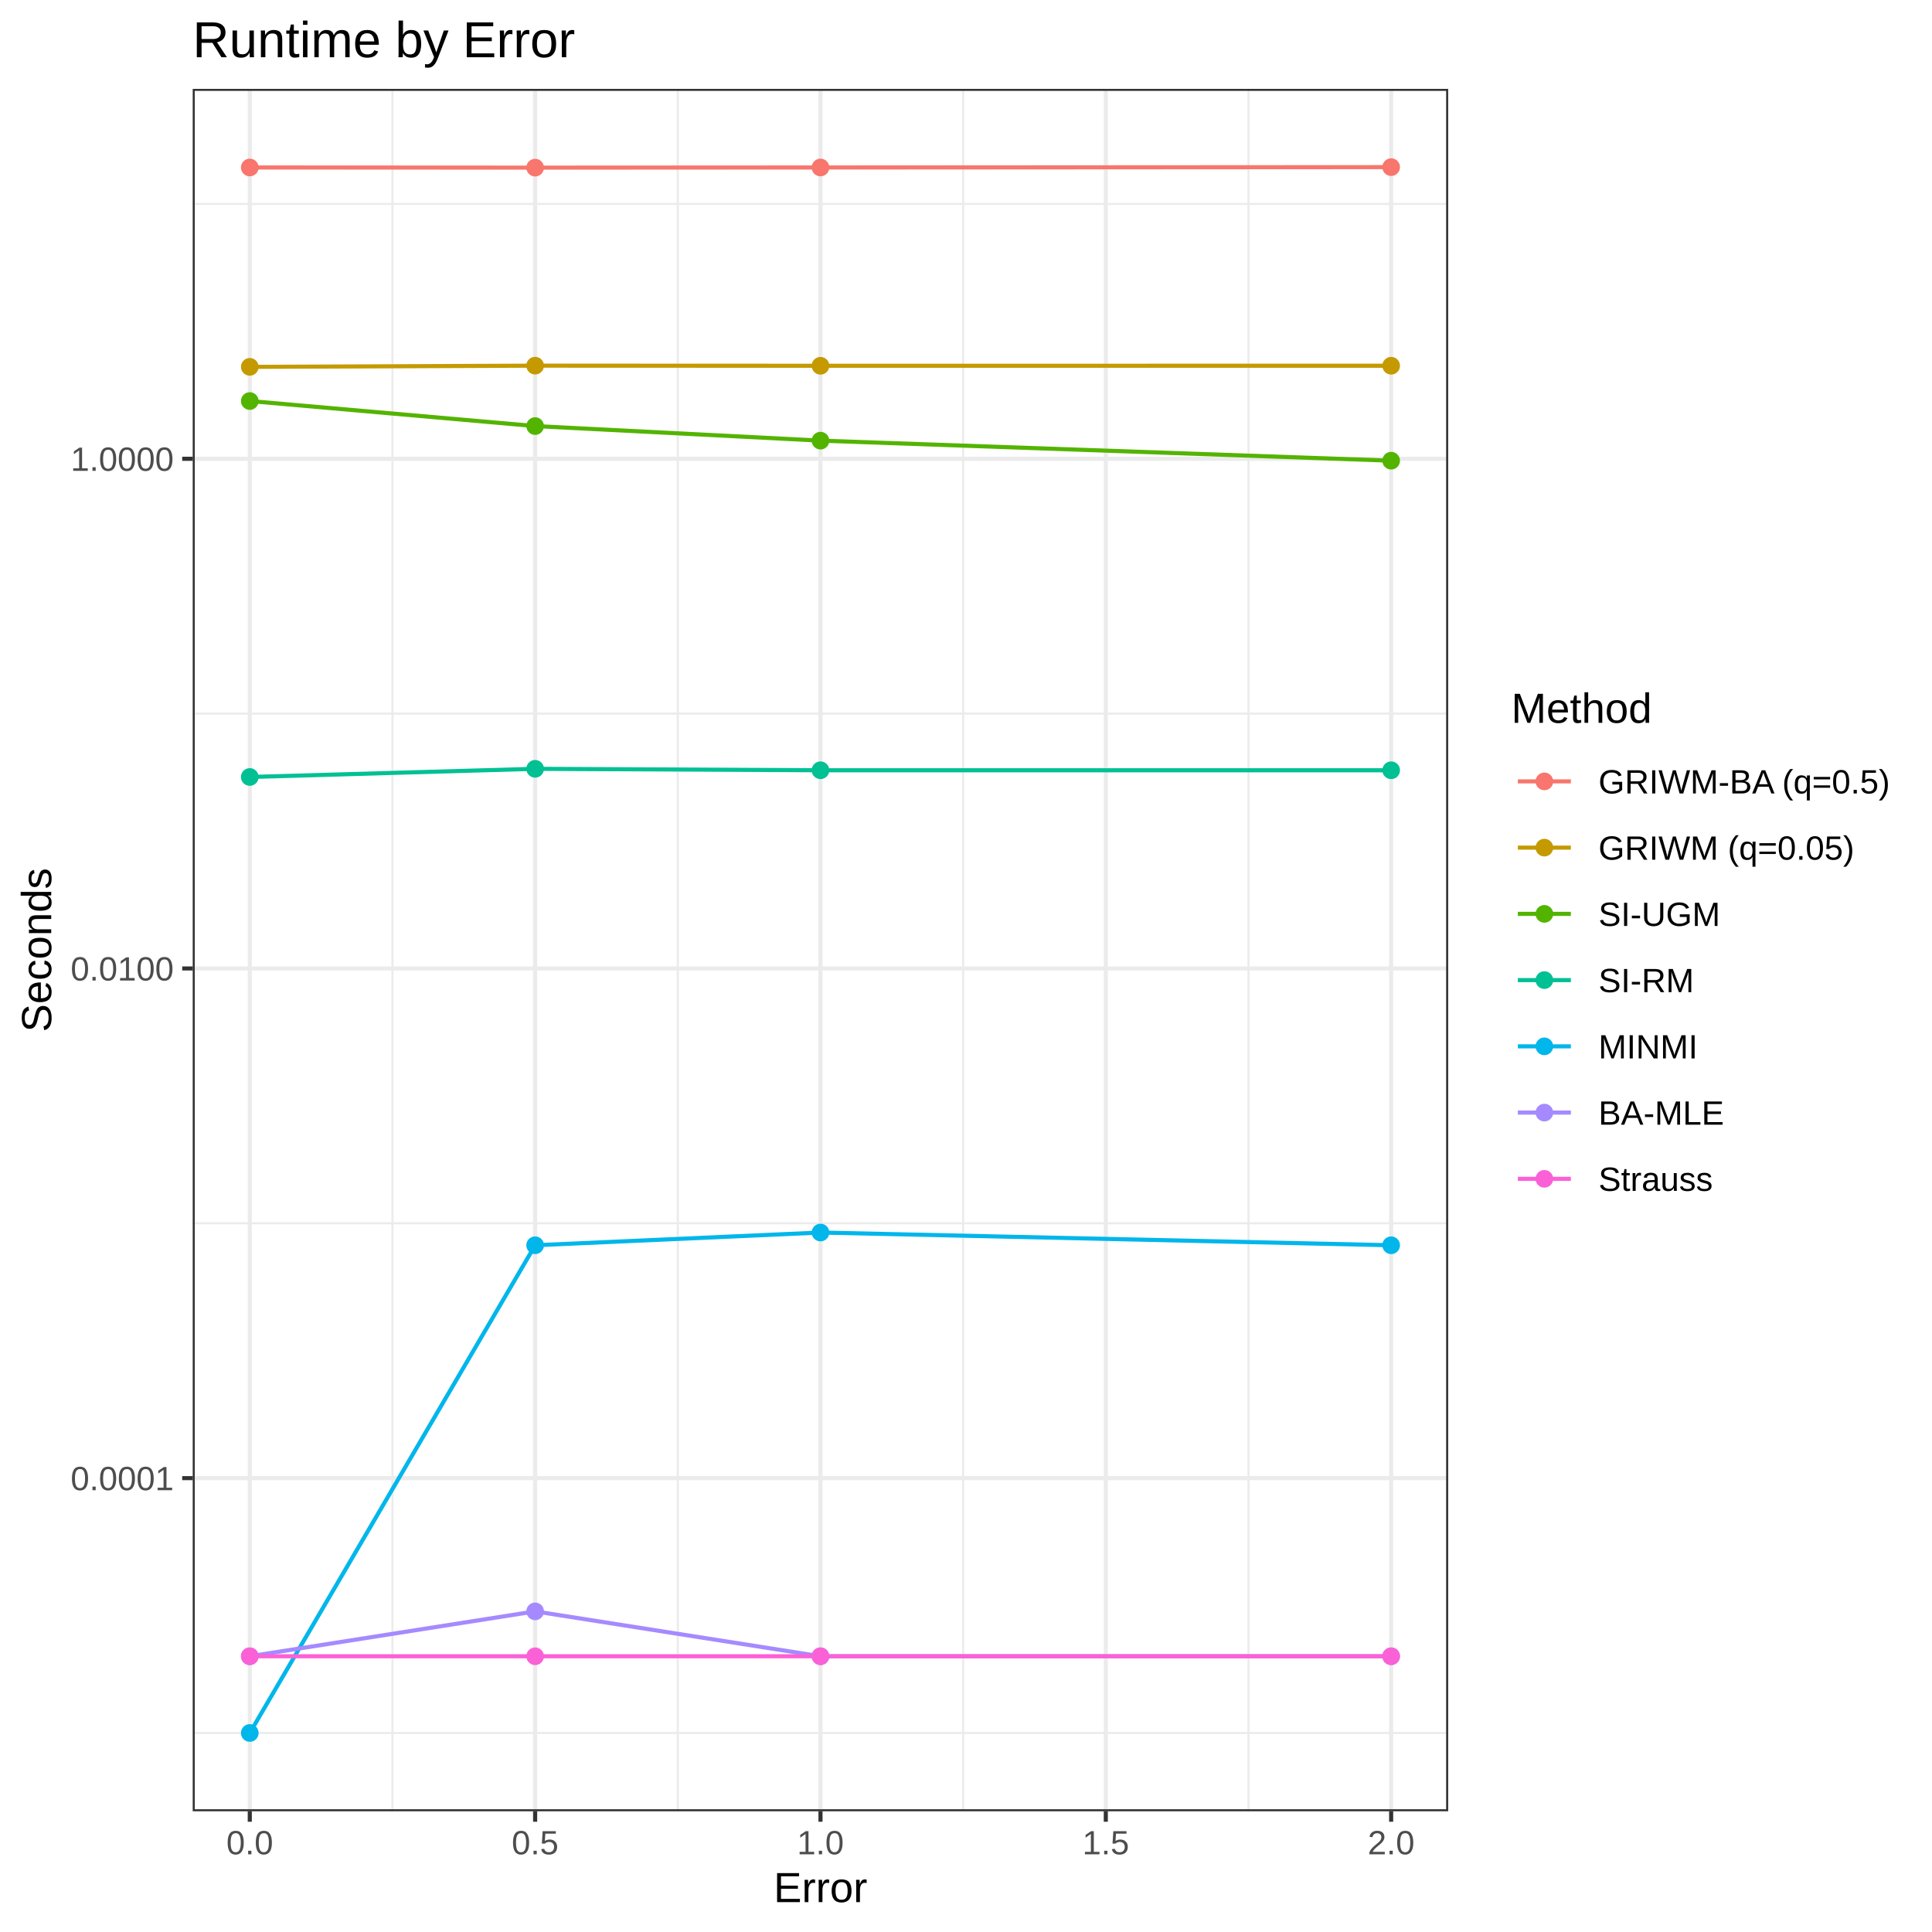
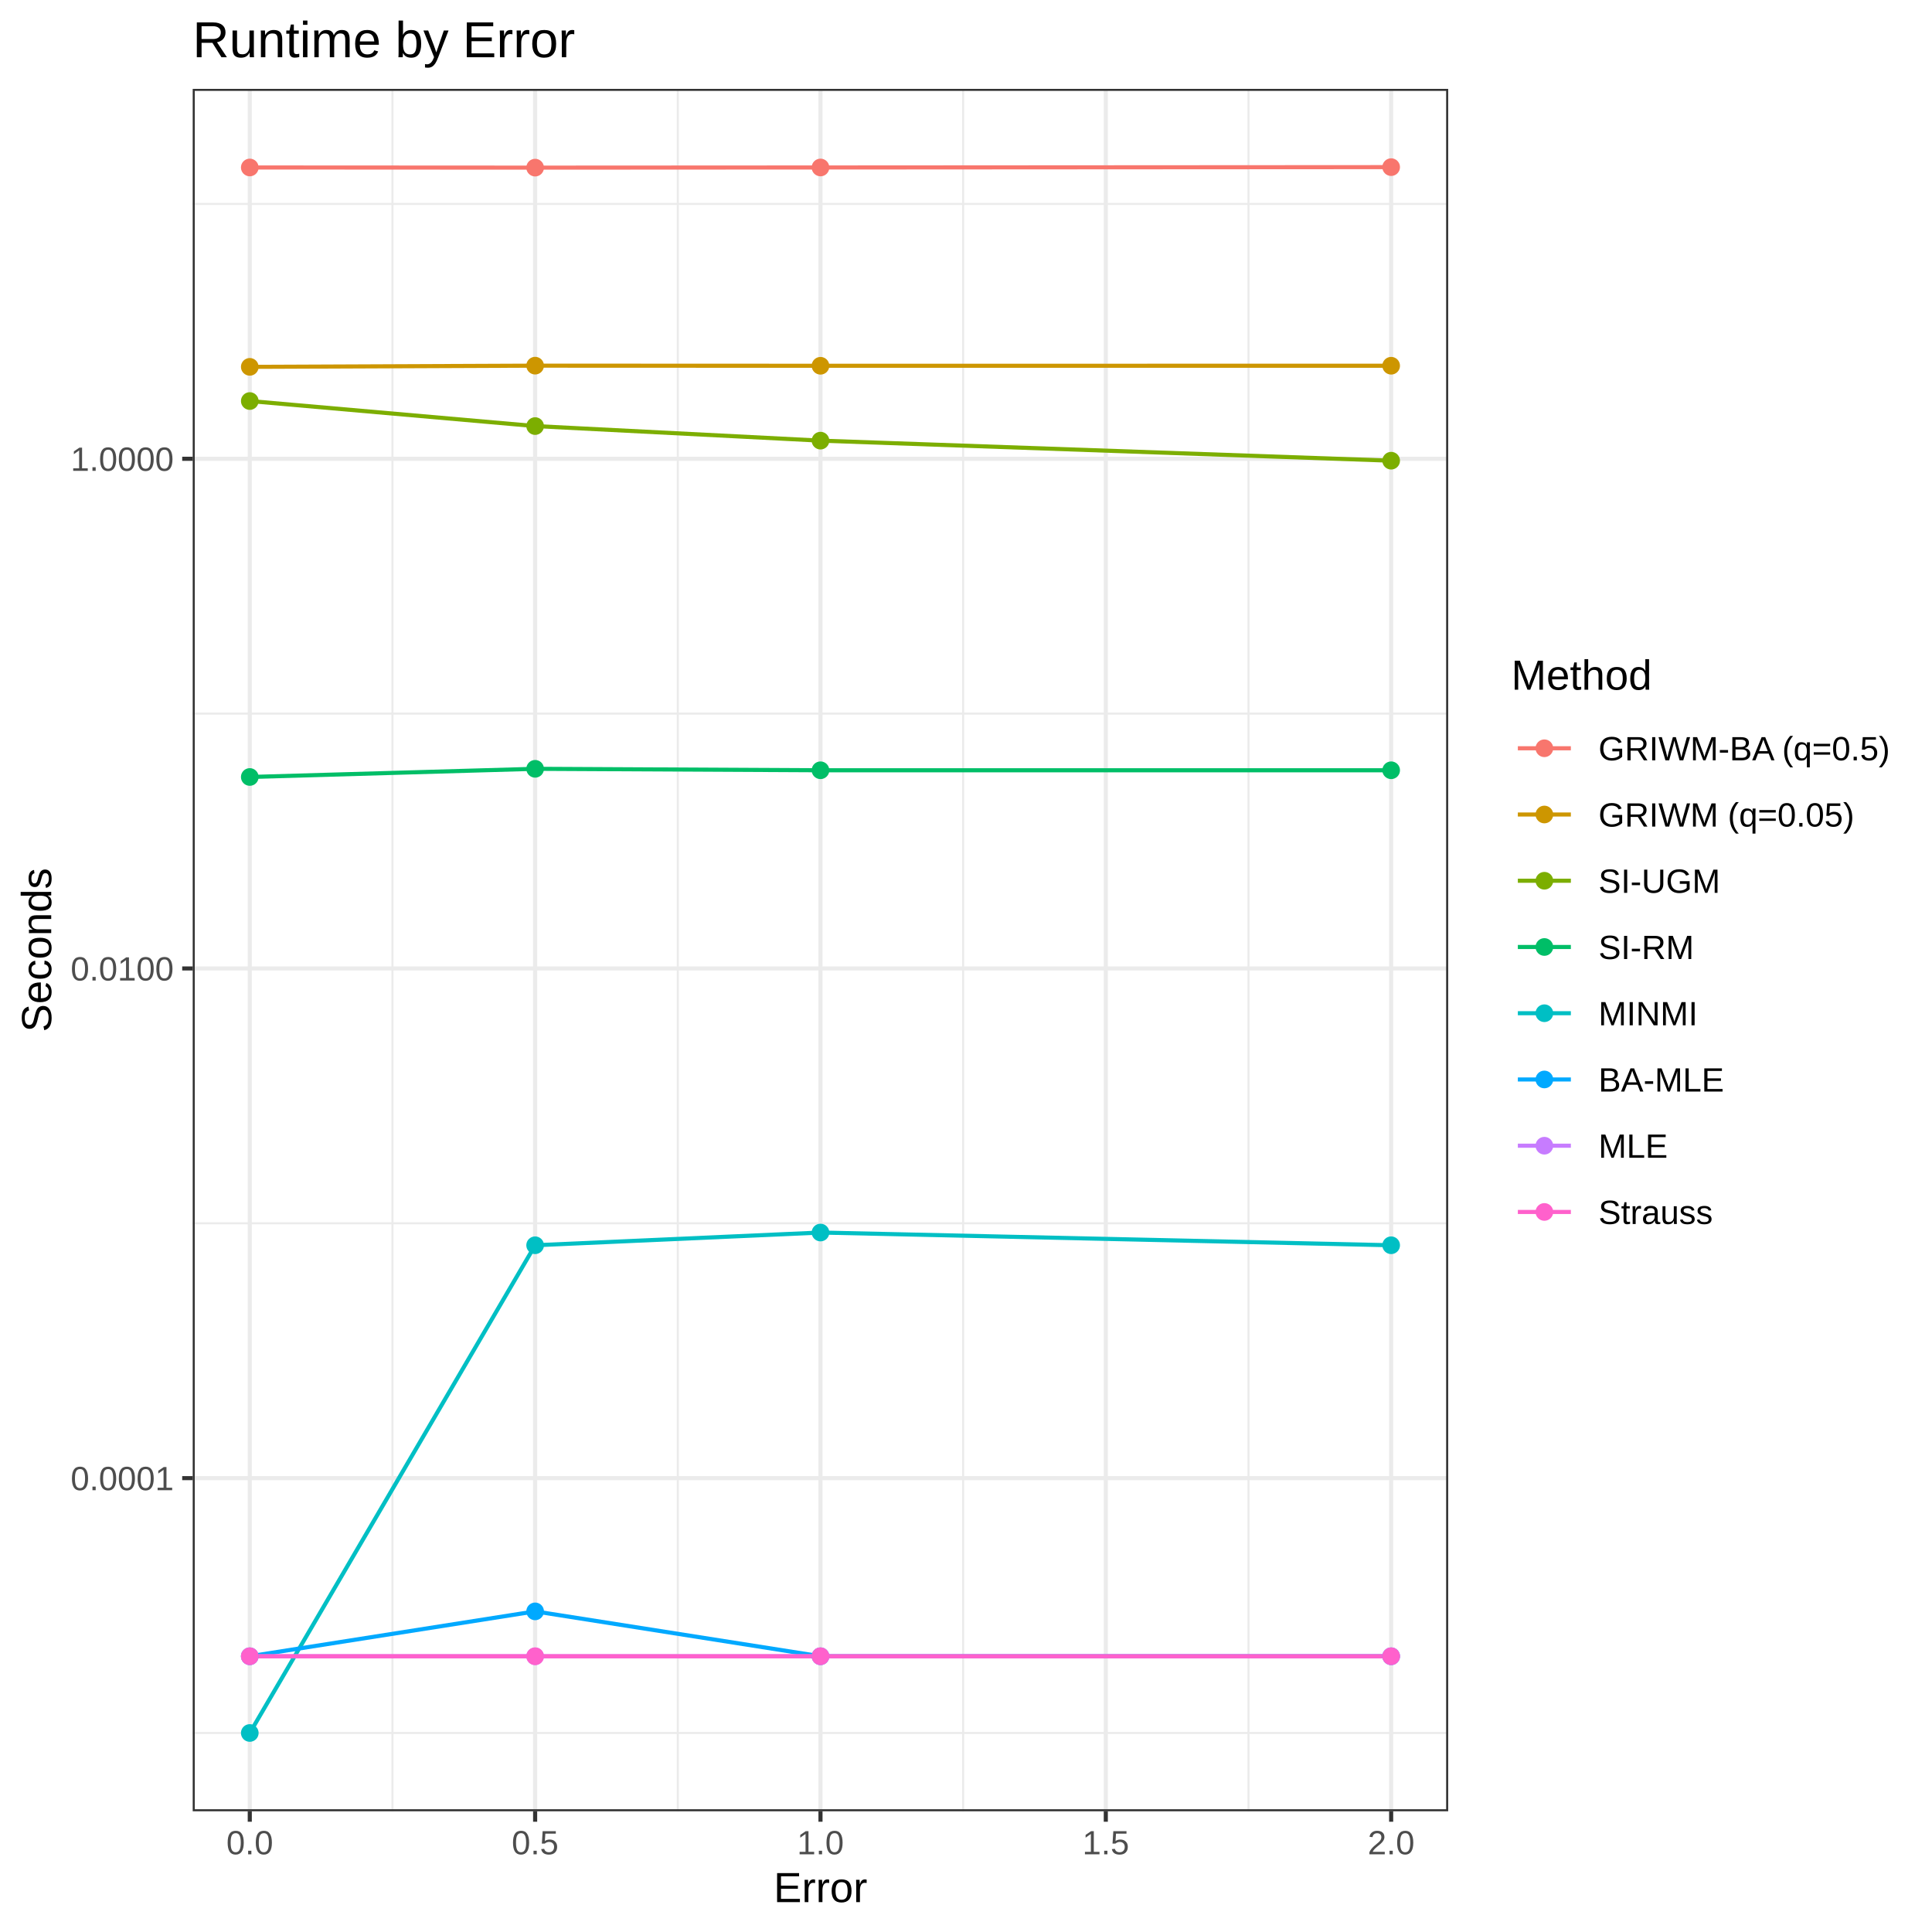
<svg xmlns="http://www.w3.org/2000/svg" class="svglite" width="504.00pt" height="504.00pt" viewBox="0 0 504.00 504.00">
  <defs>
    <style type="text/css">
    .svglite line, .svglite polyline, .svglite polygon, .svglite path, .svglite rect, .svglite circle {
      fill: none;
      stroke: #000000;
      stroke-linecap: round;
      stroke-linejoin: round;
      stroke-miterlimit: 10.00;
    }
    .svglite text {
      white-space: pre;
    }
  </style>
  </defs>
  <rect width="100%" height="100%" style="stroke: none; fill: #FFFFFF;" />
  <defs>
    <clipPath id="cpMC4wMHw1MDQuMDB8MC4wMHw1MDQuMDA=">
      <rect x="0.00" y="0.00" width="504.00" height="504.00" />
    </clipPath>
  </defs>
  <g clip-path="url(#cpMC4wMHw1MDQuMDB8MC4wMHw1MDQuMDA=)">
    <rect x="0.00" y="-0" width="504.00" height="504.00" style="stroke-width: 1.07; stroke: #FFFFFF; fill: #FFFFFF;" />
  </g>
  <defs>
    <clipPath id="cpNTAuMjd8Mzc3LjgwfDIzLjE4fDQ3Mi41MA==">
      <rect x="50.27" y="23.18" width="327.52" height="449.33" />
    </clipPath>
  </defs>
  <g clip-path="url(#cpNTAuMjd8Mzc3LjgwfDIzLjE4fDQ3Mi41MA==)">
    <rect x="50.27" y="23.18" width="327.52" height="449.33" style="stroke-width: 1.07; stroke: none; fill: #FFFFFF;" />
    <polyline points="50.27,452.08 377.80,452.08 " style="stroke-width: 0.53; stroke: #EBEBEB; stroke-linecap: butt;" />
    <polyline points="50.27,319.12 377.80,319.12 " style="stroke-width: 0.53; stroke: #EBEBEB; stroke-linecap: butt;" />
    <polyline points="50.27,186.16 377.80,186.16 " style="stroke-width: 0.53; stroke: #EBEBEB; stroke-linecap: butt;" />
    <polyline points="50.27,53.20 377.80,53.20 " style="stroke-width: 0.53; stroke: #EBEBEB; stroke-linecap: butt;" />
    <polyline points="102.38,472.50 102.38,23.18 " style="stroke-width: 0.53; stroke: #EBEBEB; stroke-linecap: butt;" />
    <polyline points="176.82,472.50 176.82,23.18 " style="stroke-width: 0.53; stroke: #EBEBEB; stroke-linecap: butt;" />
    <polyline points="251.25,472.50 251.25,23.18 " style="stroke-width: 0.53; stroke: #EBEBEB; stroke-linecap: butt;" />
    <polyline points="325.69,472.50 325.69,23.18 " style="stroke-width: 0.53; stroke: #EBEBEB; stroke-linecap: butt;" />
    <polyline points="50.27,385.60 377.80,385.60 " style="stroke-width: 1.07; stroke: #EBEBEB; stroke-linecap: butt;" />
    <polyline points="50.27,252.64 377.80,252.64 " style="stroke-width: 1.07; stroke: #EBEBEB; stroke-linecap: butt;" />
    <polyline points="50.27,119.68 377.80,119.68 " style="stroke-width: 1.07; stroke: #EBEBEB; stroke-linecap: butt;" />
    <polyline points="65.16,472.50 65.16,23.18 " style="stroke-width: 1.07; stroke: #EBEBEB; stroke-linecap: butt;" />
    <polyline points="139.60,472.50 139.60,23.18 " style="stroke-width: 1.07; stroke: #EBEBEB; stroke-linecap: butt;" />
    <polyline points="214.04,472.50 214.04,23.18 " style="stroke-width: 1.07; stroke: #EBEBEB; stroke-linecap: butt;" />
    <polyline points="288.47,472.50 288.47,23.18 " style="stroke-width: 1.07; stroke: #EBEBEB; stroke-linecap: butt;" />
    <polyline points="362.91,472.50 362.91,23.18 " style="stroke-width: 1.07; stroke: #EBEBEB; stroke-linecap: butt;" />
    <polyline points="65.16,43.69 139.60,43.73 214.04,43.69 362.91,43.60 " style="stroke-width: 1.07; stroke: #F8766D; stroke-linecap: butt;" />
-     <polyline points="65.16,95.70 139.60,95.39 214.04,95.42 362.91,95.41 " style="stroke-width: 1.07; stroke: #C49A00; stroke-linecap: butt;" />
-     <polyline points="65.16,104.62 139.60,111.15 214.04,114.95 362.91,120.18 " style="stroke-width: 1.07; stroke: #53B400; stroke-linecap: butt;" />
-     <polyline points="65.16,202.69 139.60,200.56 214.04,200.94 362.91,200.94 " style="stroke-width: 1.07; stroke: #00C094; stroke-linecap: butt;" />
-     <polyline points="65.16,452.08 139.60,324.85 214.04,321.53 362.91,324.85 " style="stroke-width: 1.07; stroke: #00B6EB; stroke-linecap: butt;" />
-     <polyline points="65.16,432.07 139.60,420.36 214.04,432.07 362.91,432.07 " style="stroke-width: 1.07; stroke: #A58AFF; stroke-linecap: butt;" />
-     <polyline points="65.16,432.07 139.60,432.07 214.04,432.07 362.91,432.07 " style="stroke-width: 1.07; stroke: #FB61D7; stroke-linecap: butt;" />
-     <circle cx="65.16" cy="432.07" r="1.95" style="stroke-width: 0.71; stroke: #A58AFF; fill: #A58AFF;" />
+     <polyline points="65.16,95.70 139.60,95.39 214.04,95.42 362.91,95.41 " style="stroke-width: 1.07; stroke: #CD9600; stroke-linecap: butt;" />
+     <polyline points="65.16,104.62 139.60,111.15 214.04,114.95 362.91,120.18 " style="stroke-width: 1.07; stroke: #7CAE00; stroke-linecap: butt;" />
+     <polyline points="65.16,202.69 139.60,200.56 214.04,200.94 362.91,200.94 " style="stroke-width: 1.07; stroke: #00BE67; stroke-linecap: butt;" />
+     <polyline points="65.16,452.08 139.60,324.85 214.04,321.53 362.91,324.85 " style="stroke-width: 1.07; stroke: #00BFC4; stroke-linecap: butt;" />
+     <polyline points="65.16,432.07 139.60,420.36 214.04,432.07 362.91,432.07 " style="stroke-width: 1.07; stroke: #00A9FF; stroke-linecap: butt;" />
+     <polyline points="65.16,432.07 139.60,432.07 214.04,432.07 362.91,432.07 " style="stroke-width: 1.07; stroke: #C77CFF; stroke-linecap: butt;" />
+     <polyline points="65.16,432.07 139.60,432.07 214.04,432.07 362.91,432.07 " style="stroke-width: 1.07; stroke: #FF61CC; stroke-linecap: butt;" />
+     <circle cx="65.16" cy="432.07" r="1.95" style="stroke-width: 0.71; stroke: #00A9FF; fill: #00A9FF;" />
    <circle cx="65.16" cy="43.69" r="1.95" style="stroke-width: 0.71; stroke: #F8766D; fill: #F8766D;" />
-     <circle cx="65.16" cy="95.70" r="1.95" style="stroke-width: 0.71; stroke: #C49A00; fill: #C49A00;" />
-     <circle cx="65.16" cy="452.08" r="1.95" style="stroke-width: 0.71; stroke: #00B6EB; fill: #00B6EB;" />
-     <circle cx="65.16" cy="202.69" r="1.95" style="stroke-width: 0.71; stroke: #00C094; fill: #00C094;" />
-     <circle cx="65.16" cy="104.62" r="1.95" style="stroke-width: 0.71; stroke: #53B400; fill: #53B400;" />
-     <circle cx="65.16" cy="432.07" r="1.95" style="stroke-width: 0.71; stroke: #FB61D7; fill: #FB61D7;" />
-     <circle cx="139.60" cy="420.36" r="1.95" style="stroke-width: 0.71; stroke: #A58AFF; fill: #A58AFF;" />
+     <circle cx="65.16" cy="95.70" r="1.95" style="stroke-width: 0.71; stroke: #CD9600; fill: #CD9600;" />
+     <circle cx="65.16" cy="452.08" r="1.95" style="stroke-width: 0.71; stroke: #00BFC4; fill: #00BFC4;" />
+     <circle cx="65.16" cy="432.07" r="1.95" style="stroke-width: 0.71; stroke: #C77CFF; fill: #C77CFF;" />
+     <circle cx="65.16" cy="202.69" r="1.95" style="stroke-width: 0.71; stroke: #00BE67; fill: #00BE67;" />
+     <circle cx="65.16" cy="104.62" r="1.95" style="stroke-width: 0.71; stroke: #7CAE00; fill: #7CAE00;" />
+     <circle cx="65.16" cy="432.07" r="1.95" style="stroke-width: 0.71; stroke: #FF61CC; fill: #FF61CC;" />
+     <circle cx="139.60" cy="420.36" r="1.95" style="stroke-width: 0.71; stroke: #00A9FF; fill: #00A9FF;" />
    <circle cx="139.60" cy="43.73" r="1.95" style="stroke-width: 0.71; stroke: #F8766D; fill: #F8766D;" />
-     <circle cx="139.60" cy="95.39" r="1.95" style="stroke-width: 0.71; stroke: #C49A00; fill: #C49A00;" />
-     <circle cx="139.60" cy="324.85" r="1.95" style="stroke-width: 0.71; stroke: #00B6EB; fill: #00B6EB;" />
-     <circle cx="139.60" cy="200.56" r="1.95" style="stroke-width: 0.71; stroke: #00C094; fill: #00C094;" />
-     <circle cx="139.60" cy="111.15" r="1.95" style="stroke-width: 0.71; stroke: #53B400; fill: #53B400;" />
-     <circle cx="139.60" cy="432.07" r="1.95" style="stroke-width: 0.71; stroke: #FB61D7; fill: #FB61D7;" />
-     <circle cx="214.04" cy="432.07" r="1.95" style="stroke-width: 0.71; stroke: #A58AFF; fill: #A58AFF;" />
+     <circle cx="139.60" cy="95.39" r="1.95" style="stroke-width: 0.71; stroke: #CD9600; fill: #CD9600;" />
+     <circle cx="139.60" cy="324.85" r="1.95" style="stroke-width: 0.71; stroke: #00BFC4; fill: #00BFC4;" />
+     <circle cx="139.60" cy="432.07" r="1.95" style="stroke-width: 0.71; stroke: #C77CFF; fill: #C77CFF;" />
+     <circle cx="139.60" cy="200.56" r="1.95" style="stroke-width: 0.71; stroke: #00BE67; fill: #00BE67;" />
+     <circle cx="139.60" cy="111.15" r="1.95" style="stroke-width: 0.71; stroke: #7CAE00; fill: #7CAE00;" />
+     <circle cx="139.60" cy="432.07" r="1.95" style="stroke-width: 0.71; stroke: #FF61CC; fill: #FF61CC;" />
+     <circle cx="214.04" cy="432.07" r="1.95" style="stroke-width: 0.71; stroke: #00A9FF; fill: #00A9FF;" />
    <circle cx="214.04" cy="43.69" r="1.95" style="stroke-width: 0.71; stroke: #F8766D; fill: #F8766D;" />
-     <circle cx="214.04" cy="95.42" r="1.95" style="stroke-width: 0.71; stroke: #C49A00; fill: #C49A00;" />
-     <circle cx="214.04" cy="321.53" r="1.95" style="stroke-width: 0.71; stroke: #00B6EB; fill: #00B6EB;" />
-     <circle cx="214.04" cy="200.94" r="1.95" style="stroke-width: 0.71; stroke: #00C094; fill: #00C094;" />
-     <circle cx="214.04" cy="114.95" r="1.95" style="stroke-width: 0.71; stroke: #53B400; fill: #53B400;" />
-     <circle cx="214.04" cy="432.07" r="1.95" style="stroke-width: 0.71; stroke: #FB61D7; fill: #FB61D7;" />
-     <circle cx="362.91" cy="432.07" r="1.95" style="stroke-width: 0.71; stroke: #A58AFF; fill: #A58AFF;" />
+     <circle cx="214.04" cy="95.42" r="1.95" style="stroke-width: 0.71; stroke: #CD9600; fill: #CD9600;" />
+     <circle cx="214.04" cy="321.53" r="1.95" style="stroke-width: 0.71; stroke: #00BFC4; fill: #00BFC4;" />
+     <circle cx="214.04" cy="432.07" r="1.95" style="stroke-width: 0.71; stroke: #C77CFF; fill: #C77CFF;" />
+     <circle cx="214.04" cy="200.94" r="1.95" style="stroke-width: 0.71; stroke: #00BE67; fill: #00BE67;" />
+     <circle cx="214.04" cy="114.95" r="1.95" style="stroke-width: 0.71; stroke: #7CAE00; fill: #7CAE00;" />
+     <circle cx="214.04" cy="432.07" r="1.95" style="stroke-width: 0.71; stroke: #FF61CC; fill: #FF61CC;" />
+     <circle cx="362.91" cy="432.07" r="1.95" style="stroke-width: 0.71; stroke: #00A9FF; fill: #00A9FF;" />
    <circle cx="362.91" cy="43.60" r="1.95" style="stroke-width: 0.71; stroke: #F8766D; fill: #F8766D;" />
-     <circle cx="362.91" cy="95.41" r="1.95" style="stroke-width: 0.71; stroke: #C49A00; fill: #C49A00;" />
-     <circle cx="362.91" cy="324.85" r="1.95" style="stroke-width: 0.71; stroke: #00B6EB; fill: #00B6EB;" />
-     <circle cx="362.91" cy="200.94" r="1.95" style="stroke-width: 0.71; stroke: #00C094; fill: #00C094;" />
-     <circle cx="362.91" cy="120.18" r="1.95" style="stroke-width: 0.71; stroke: #53B400; fill: #53B400;" />
-     <circle cx="362.91" cy="432.07" r="1.95" style="stroke-width: 0.71; stroke: #FB61D7; fill: #FB61D7;" />
+     <circle cx="362.91" cy="95.41" r="1.95" style="stroke-width: 0.71; stroke: #CD9600; fill: #CD9600;" />
+     <circle cx="362.91" cy="324.85" r="1.95" style="stroke-width: 0.71; stroke: #00BFC4; fill: #00BFC4;" />
+     <circle cx="362.91" cy="432.07" r="1.95" style="stroke-width: 0.71; stroke: #C77CFF; fill: #C77CFF;" />
+     <circle cx="362.91" cy="200.94" r="1.95" style="stroke-width: 0.71; stroke: #00BE67; fill: #00BE67;" />
+     <circle cx="362.91" cy="120.18" r="1.95" style="stroke-width: 0.71; stroke: #7CAE00; fill: #7CAE00;" />
+     <circle cx="362.91" cy="432.07" r="1.95" style="stroke-width: 0.71; stroke: #FF61CC; fill: #FF61CC;" />
    <rect x="50.27" y="23.18" width="327.52" height="449.33" style="stroke-width: 1.07; stroke: #333333;" />
  </g>
  <g clip-path="url(#cpMC4wMHw1MDQuMDB8MC4wMHw1MDQuMDA=)">
    <text x="45.34" y="388.75" text-anchor="end" style="font-size: 8.80px;fill: #4D4D4D; font-family: &quot;Arial&quot;;" textLength="26.93px" lengthAdjust="spacingAndGlyphs">0.0001</text>
    <text x="45.34" y="255.79" text-anchor="end" style="font-size: 8.80px;fill: #4D4D4D; font-family: &quot;Arial&quot;;" textLength="26.93px" lengthAdjust="spacingAndGlyphs">0.0100</text>
    <text x="45.34" y="122.83" text-anchor="end" style="font-size: 8.80px;fill: #4D4D4D; font-family: &quot;Arial&quot;;" textLength="26.93px" lengthAdjust="spacingAndGlyphs">1.0000</text>
    <polyline points="47.53,385.60 50.27,385.60 " style="stroke-width: 1.07; stroke: #333333; stroke-linecap: butt;" />
    <polyline points="47.53,252.64 50.27,252.64 " style="stroke-width: 1.07; stroke: #333333; stroke-linecap: butt;" />
    <polyline points="47.53,119.68 50.27,119.68 " style="stroke-width: 1.07; stroke: #333333; stroke-linecap: butt;" />
    <polyline points="65.16,475.24 65.16,472.50 " style="stroke-width: 1.07; stroke: #333333; stroke-linecap: butt;" />
    <polyline points="139.60,475.24 139.60,472.50 " style="stroke-width: 1.07; stroke: #333333; stroke-linecap: butt;" />
    <polyline points="214.04,475.24 214.04,472.50 " style="stroke-width: 1.07; stroke: #333333; stroke-linecap: butt;" />
    <polyline points="288.47,475.24 288.47,472.50 " style="stroke-width: 1.07; stroke: #333333; stroke-linecap: butt;" />
    <polyline points="362.91,475.24 362.91,472.50 " style="stroke-width: 1.07; stroke: #333333; stroke-linecap: butt;" />
    <text x="65.16" y="483.74" text-anchor="middle" style="font-size: 8.80px;fill: #4D4D4D; font-family: &quot;Arial&quot;;" textLength="12.24px" lengthAdjust="spacingAndGlyphs">0.0</text>
    <text x="139.60" y="483.74" text-anchor="middle" style="font-size: 8.80px;fill: #4D4D4D; font-family: &quot;Arial&quot;;" textLength="12.24px" lengthAdjust="spacingAndGlyphs">0.5</text>
    <text x="214.04" y="483.74" text-anchor="middle" style="font-size: 8.80px;fill: #4D4D4D; font-family: &quot;Arial&quot;;" textLength="12.24px" lengthAdjust="spacingAndGlyphs">1.0</text>
    <text x="288.47" y="483.74" text-anchor="middle" style="font-size: 8.80px;fill: #4D4D4D; font-family: &quot;Arial&quot;;" textLength="12.24px" lengthAdjust="spacingAndGlyphs">1.5</text>
    <text x="362.91" y="483.74" text-anchor="middle" style="font-size: 8.80px;fill: #4D4D4D; font-family: &quot;Arial&quot;;" textLength="12.24px" lengthAdjust="spacingAndGlyphs">2.0</text>
    <text x="214.04" y="496.20" text-anchor="middle" style="font-size: 11.00px; font-family: &quot;Arial&quot;;" textLength="24.45px" lengthAdjust="spacingAndGlyphs">Error</text>
    <text transform="translate(13.36,247.84) rotate(-90)" text-anchor="middle" style="font-size: 11.00px; font-family: &quot;Arial&quot;;" textLength="42.82px" lengthAdjust="spacingAndGlyphs">Seconds</text>
-     <rect x="388.76" y="174.04" width="109.76" height="147.59" style="stroke-width: 1.07; stroke: none; fill: #FFFFFF;" />
-     <text x="394.24" y="188.56" style="font-size: 11.00px; font-family: &quot;Arial&quot;;" textLength="36.71px" lengthAdjust="spacingAndGlyphs">Method</text>
-     <rect x="394.24" y="195.20" width="17.28" height="17.28" style="stroke-width: 1.07; stroke: none; fill: #FFFFFF;" />
-     <line x1="395.96" y1="203.84" x2="409.79" y2="203.84" style="stroke-width: 1.07; stroke: #F8766D; stroke-linecap: butt;" />
-     <circle cx="402.88" cy="203.84" r="1.95" style="stroke-width: 0.71; stroke: #F8766D; fill: #F8766D;" />
-     <rect x="394.24" y="212.48" width="17.28" height="17.28" style="stroke-width: 1.07; stroke: none; fill: #FFFFFF;" />
-     <line x1="395.96" y1="221.12" x2="409.79" y2="221.12" style="stroke-width: 1.07; stroke: #C49A00; stroke-linecap: butt;" />
-     <circle cx="402.88" cy="221.12" r="1.95" style="stroke-width: 0.71; stroke: #C49A00; fill: #C49A00;" />
-     <rect x="394.24" y="229.76" width="17.28" height="17.28" style="stroke-width: 1.07; stroke: none; fill: #FFFFFF;" />
-     <line x1="395.96" y1="238.40" x2="409.79" y2="238.40" style="stroke-width: 1.07; stroke: #53B400; stroke-linecap: butt;" />
-     <circle cx="402.88" cy="238.40" r="1.95" style="stroke-width: 0.71; stroke: #53B400; fill: #53B400;" />
-     <rect x="394.24" y="247.04" width="17.28" height="17.28" style="stroke-width: 1.07; stroke: none; fill: #FFFFFF;" />
-     <line x1="395.96" y1="255.68" x2="409.79" y2="255.68" style="stroke-width: 1.07; stroke: #00C094; stroke-linecap: butt;" />
-     <circle cx="402.88" cy="255.68" r="1.95" style="stroke-width: 0.71; stroke: #00C094; fill: #00C094;" />
-     <rect x="394.24" y="264.32" width="17.28" height="17.28" style="stroke-width: 1.07; stroke: none; fill: #FFFFFF;" />
-     <line x1="395.96" y1="272.96" x2="409.79" y2="272.96" style="stroke-width: 1.07; stroke: #00B6EB; stroke-linecap: butt;" />
-     <circle cx="402.88" cy="272.96" r="1.95" style="stroke-width: 0.71; stroke: #00B6EB; fill: #00B6EB;" />
-     <rect x="394.24" y="281.60" width="17.28" height="17.28" style="stroke-width: 1.07; stroke: none; fill: #FFFFFF;" />
-     <line x1="395.96" y1="290.24" x2="409.79" y2="290.24" style="stroke-width: 1.07; stroke: #A58AFF; stroke-linecap: butt;" />
-     <circle cx="402.88" cy="290.24" r="1.95" style="stroke-width: 0.71; stroke: #A58AFF; fill: #A58AFF;" />
-     <rect x="394.24" y="298.88" width="17.28" height="17.28" style="stroke-width: 1.07; stroke: none; fill: #FFFFFF;" />
-     <line x1="395.96" y1="307.52" x2="409.79" y2="307.52" style="stroke-width: 1.07; stroke: #FB61D7; stroke-linecap: butt;" />
-     <circle cx="402.88" cy="307.52" r="1.95" style="stroke-width: 0.71; stroke: #FB61D7; fill: #FB61D7;" />
-     <text x="416.99" y="206.99" style="font-size: 8.80px; font-family: &quot;Arial&quot;;" textLength="76.05px" lengthAdjust="spacingAndGlyphs">GRIWM-BA (q=0.5)</text>
-     <text x="416.99" y="224.27" style="font-size: 8.80px; font-family: &quot;Arial&quot;;" textLength="66.76px" lengthAdjust="spacingAndGlyphs">GRIWM (q=0.05)</text>
-     <text x="416.99" y="241.55" style="font-size: 8.80px; font-family: &quot;Arial&quot;;" textLength="31.77px" lengthAdjust="spacingAndGlyphs">SI-UGM</text>
-     <text x="416.99" y="258.83" style="font-size: 8.80px; font-family: &quot;Arial&quot;;" textLength="24.93px" lengthAdjust="spacingAndGlyphs">SI-RM</text>
-     <text x="416.99" y="276.11" style="font-size: 8.80px; font-family: &quot;Arial&quot;;" textLength="25.91px" lengthAdjust="spacingAndGlyphs">MINMI</text>
-     <text x="416.99" y="293.39" style="font-size: 8.80px; font-family: &quot;Arial&quot;;" textLength="32.76px" lengthAdjust="spacingAndGlyphs">BA-MLE</text>
-     <text x="416.99" y="310.67" style="font-size: 8.80px; font-family: &quot;Arial&quot;;" textLength="29.84px" lengthAdjust="spacingAndGlyphs">Strauss</text>
+     <rect x="388.76" y="165.40" width="109.76" height="164.87" style="stroke-width: 1.07; stroke: none; fill: #FFFFFF;" />
+     <text x="394.24" y="179.92" style="font-size: 11.00px; font-family: &quot;Arial&quot;;" textLength="36.71px" lengthAdjust="spacingAndGlyphs">Method</text>
+     <rect x="394.24" y="186.56" width="17.28" height="17.28" style="stroke-width: 1.07; stroke: none; fill: #FFFFFF;" />
+     <line x1="395.96" y1="195.20" x2="409.79" y2="195.20" style="stroke-width: 1.07; stroke: #F8766D; stroke-linecap: butt;" />
+     <circle cx="402.88" cy="195.20" r="1.95" style="stroke-width: 0.71; stroke: #F8766D; fill: #F8766D;" />
+     <rect x="394.24" y="203.84" width="17.28" height="17.28" style="stroke-width: 1.07; stroke: none; fill: #FFFFFF;" />
+     <line x1="395.96" y1="212.48" x2="409.79" y2="212.48" style="stroke-width: 1.07; stroke: #CD9600; stroke-linecap: butt;" />
+     <circle cx="402.88" cy="212.48" r="1.95" style="stroke-width: 0.71; stroke: #CD9600; fill: #CD9600;" />
+     <rect x="394.24" y="221.12" width="17.28" height="17.28" style="stroke-width: 1.07; stroke: none; fill: #FFFFFF;" />
+     <line x1="395.96" y1="229.76" x2="409.79" y2="229.76" style="stroke-width: 1.07; stroke: #7CAE00; stroke-linecap: butt;" />
+     <circle cx="402.88" cy="229.76" r="1.95" style="stroke-width: 0.71; stroke: #7CAE00; fill: #7CAE00;" />
+     <rect x="394.24" y="238.40" width="17.28" height="17.28" style="stroke-width: 1.07; stroke: none; fill: #FFFFFF;" />
+     <line x1="395.96" y1="247.04" x2="409.79" y2="247.04" style="stroke-width: 1.07; stroke: #00BE67; stroke-linecap: butt;" />
+     <circle cx="402.88" cy="247.04" r="1.95" style="stroke-width: 0.71; stroke: #00BE67; fill: #00BE67;" />
+     <rect x="394.24" y="255.68" width="17.28" height="17.28" style="stroke-width: 1.07; stroke: none; fill: #FFFFFF;" />
+     <line x1="395.96" y1="264.32" x2="409.79" y2="264.32" style="stroke-width: 1.07; stroke: #00BFC4; stroke-linecap: butt;" />
+     <circle cx="402.88" cy="264.32" r="1.95" style="stroke-width: 0.71; stroke: #00BFC4; fill: #00BFC4;" />
+     <rect x="394.24" y="272.96" width="17.28" height="17.28" style="stroke-width: 1.07; stroke: none; fill: #FFFFFF;" />
+     <line x1="395.96" y1="281.60" x2="409.79" y2="281.60" style="stroke-width: 1.07; stroke: #00A9FF; stroke-linecap: butt;" />
+     <circle cx="402.88" cy="281.60" r="1.95" style="stroke-width: 0.71; stroke: #00A9FF; fill: #00A9FF;" />
+     <rect x="394.24" y="290.24" width="17.28" height="17.28" style="stroke-width: 1.07; stroke: none; fill: #FFFFFF;" />
+     <line x1="395.96" y1="298.88" x2="409.79" y2="298.88" style="stroke-width: 1.07; stroke: #C77CFF; stroke-linecap: butt;" />
+     <circle cx="402.88" cy="298.88" r="1.95" style="stroke-width: 0.71; stroke: #C77CFF; fill: #C77CFF;" />
+     <rect x="394.24" y="307.52" width="17.28" height="17.28" style="stroke-width: 1.07; stroke: none; fill: #FFFFFF;" />
+     <line x1="395.96" y1="316.16" x2="409.79" y2="316.16" style="stroke-width: 1.07; stroke: #FF61CC; stroke-linecap: butt;" />
+     <circle cx="402.88" cy="316.16" r="1.95" style="stroke-width: 0.71; stroke: #FF61CC; fill: #FF61CC;" />
+     <text x="416.99" y="198.35" style="font-size: 8.80px; font-family: &quot;Arial&quot;;" textLength="76.05px" lengthAdjust="spacingAndGlyphs">GRIWM-BA (q=0.5)</text>
+     <text x="416.99" y="215.63" style="font-size: 8.80px; font-family: &quot;Arial&quot;;" textLength="66.76px" lengthAdjust="spacingAndGlyphs">GRIWM (q=0.05)</text>
+     <text x="416.99" y="232.91" style="font-size: 8.80px; font-family: &quot;Arial&quot;;" textLength="31.77px" lengthAdjust="spacingAndGlyphs">SI-UGM</text>
+     <text x="416.99" y="250.19" style="font-size: 8.80px; font-family: &quot;Arial&quot;;" textLength="24.93px" lengthAdjust="spacingAndGlyphs">SI-RM</text>
+     <text x="416.99" y="267.47" style="font-size: 8.80px; font-family: &quot;Arial&quot;;" textLength="25.91px" lengthAdjust="spacingAndGlyphs">MINMI</text>
+     <text x="416.99" y="284.75" style="font-size: 8.80px; font-family: &quot;Arial&quot;;" textLength="32.76px" lengthAdjust="spacingAndGlyphs">BA-MLE</text>
+     <text x="416.99" y="302.03" style="font-size: 8.80px; font-family: &quot;Arial&quot;;" textLength="18.09px" lengthAdjust="spacingAndGlyphs">MLE</text>
+     <text x="416.99" y="319.31" style="font-size: 8.80px; font-family: &quot;Arial&quot;;" textLength="29.84px" lengthAdjust="spacingAndGlyphs">Strauss</text>
    <text x="50.27" y="14.93" style="font-size: 13.20px; font-family: &quot;Arial&quot;;" textLength="99.69px" lengthAdjust="spacingAndGlyphs">Runtime by Error</text>
  </g>
</svg>
